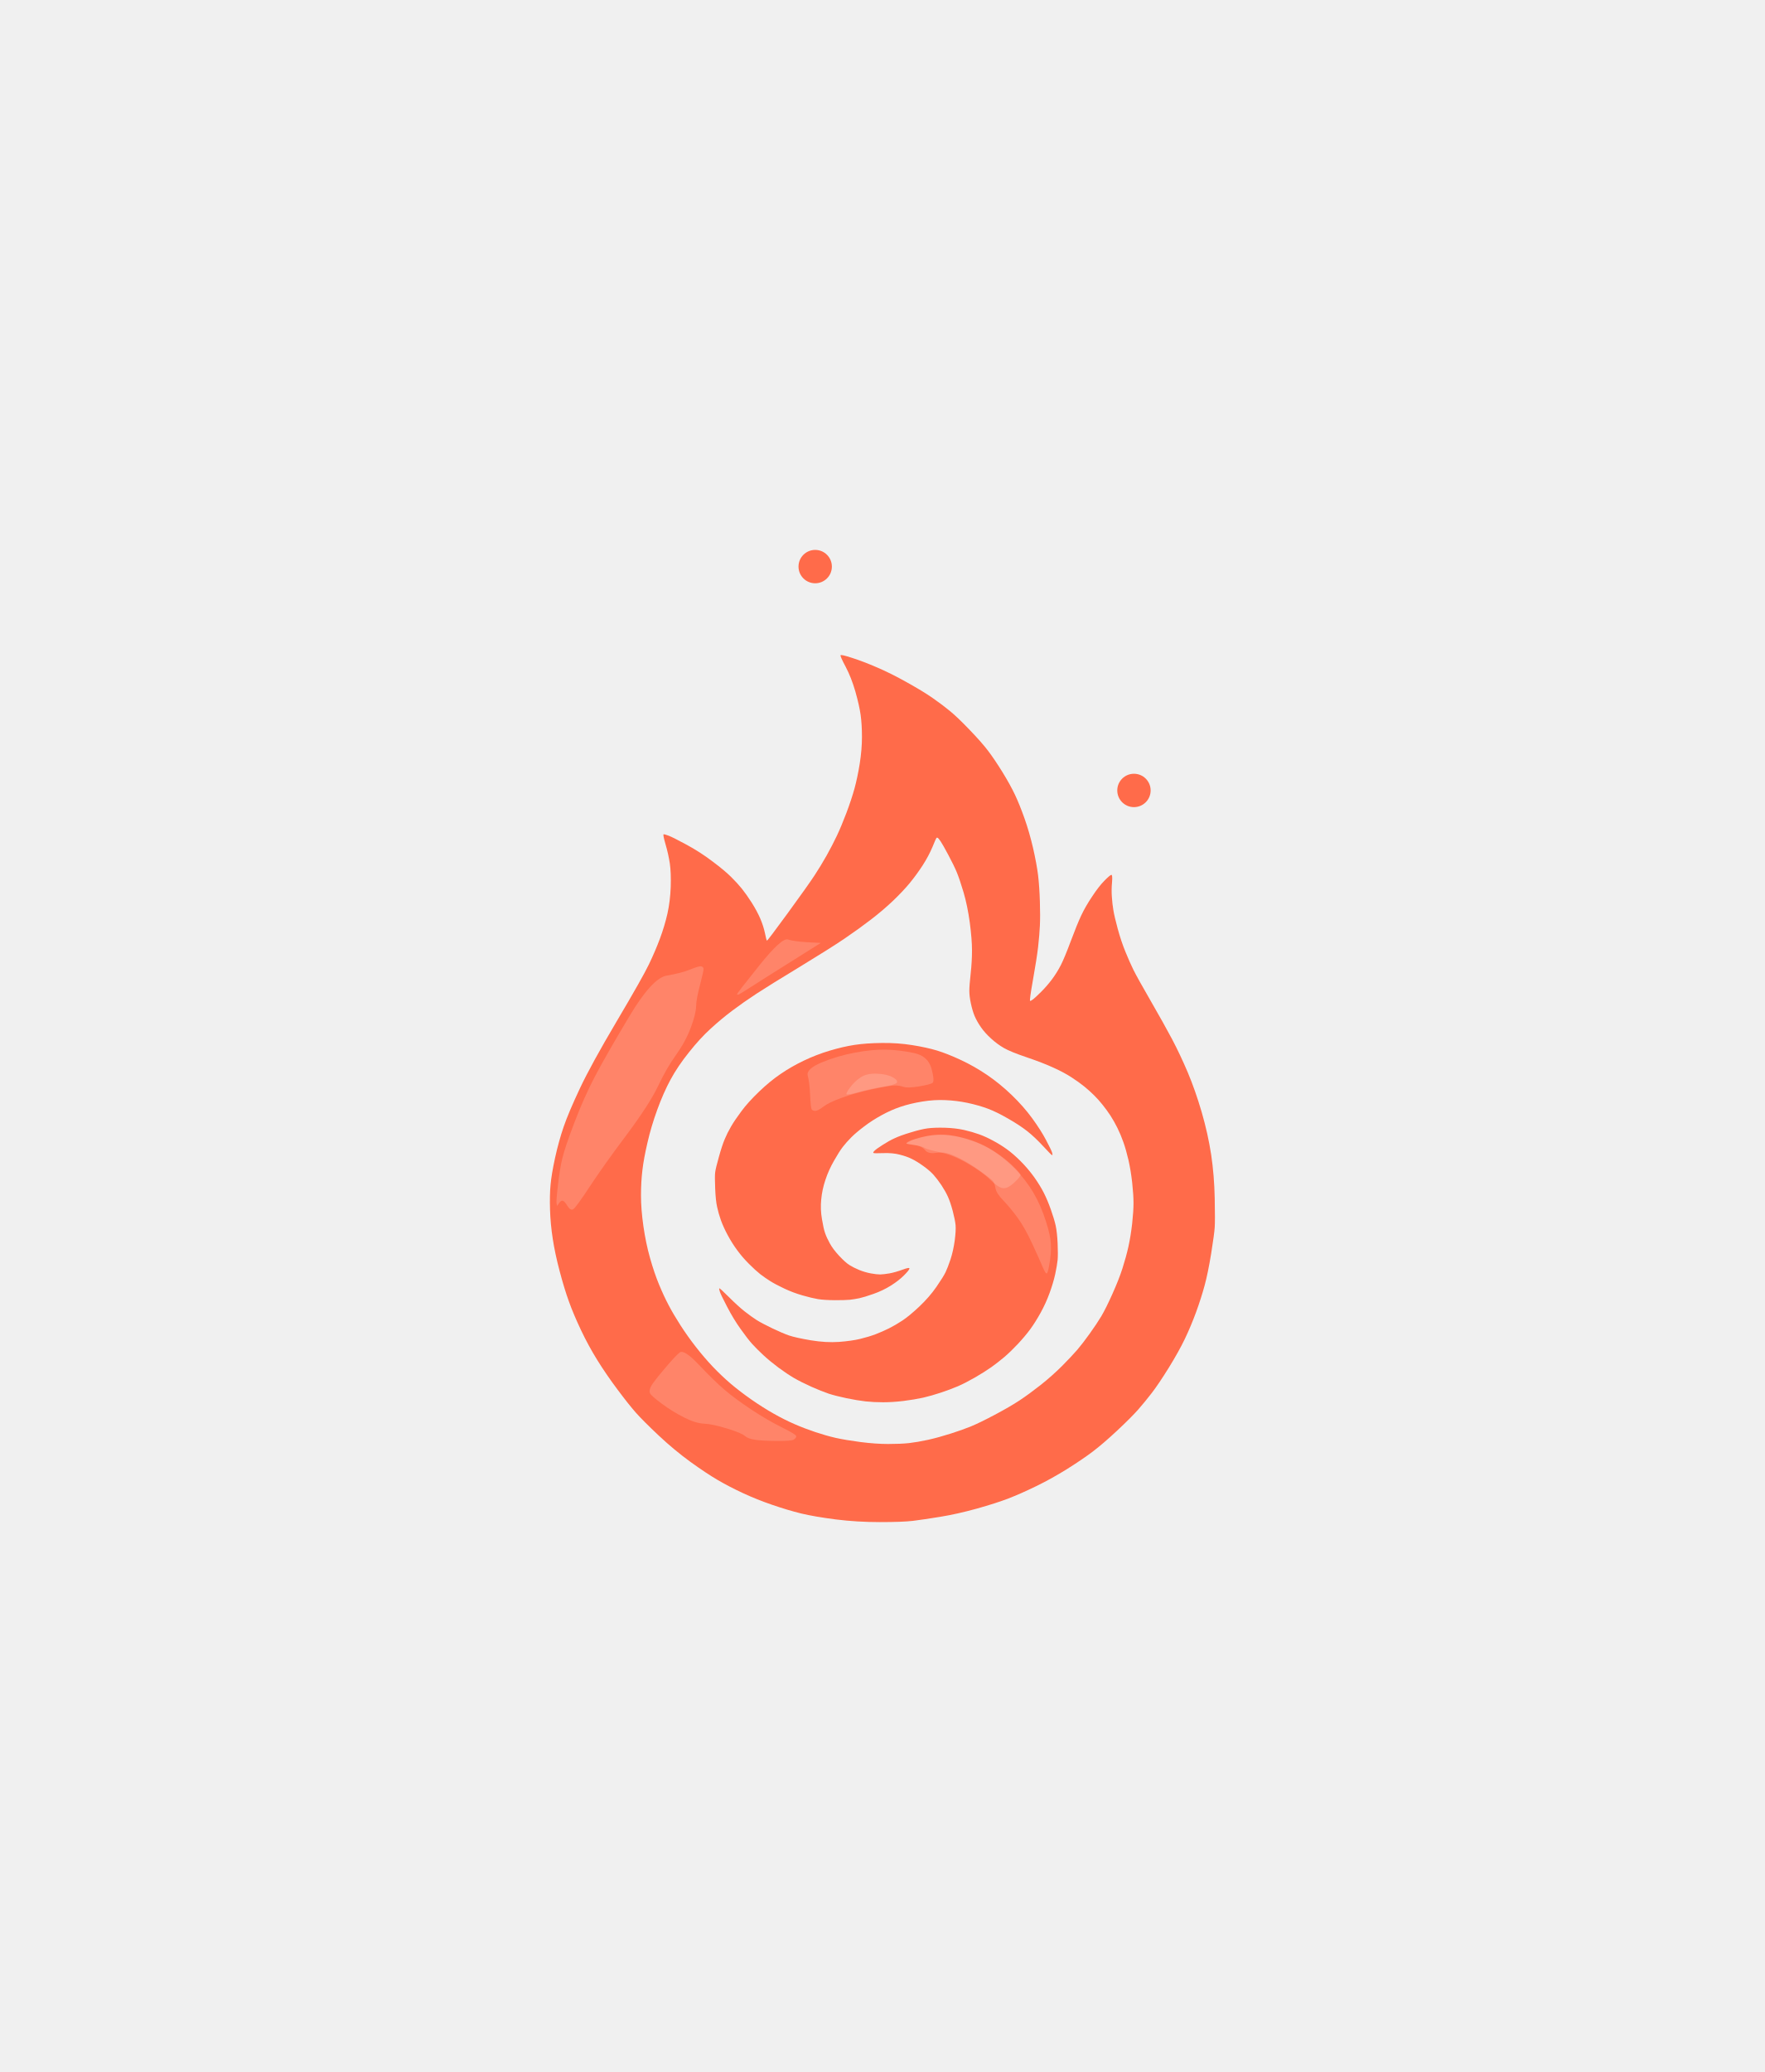
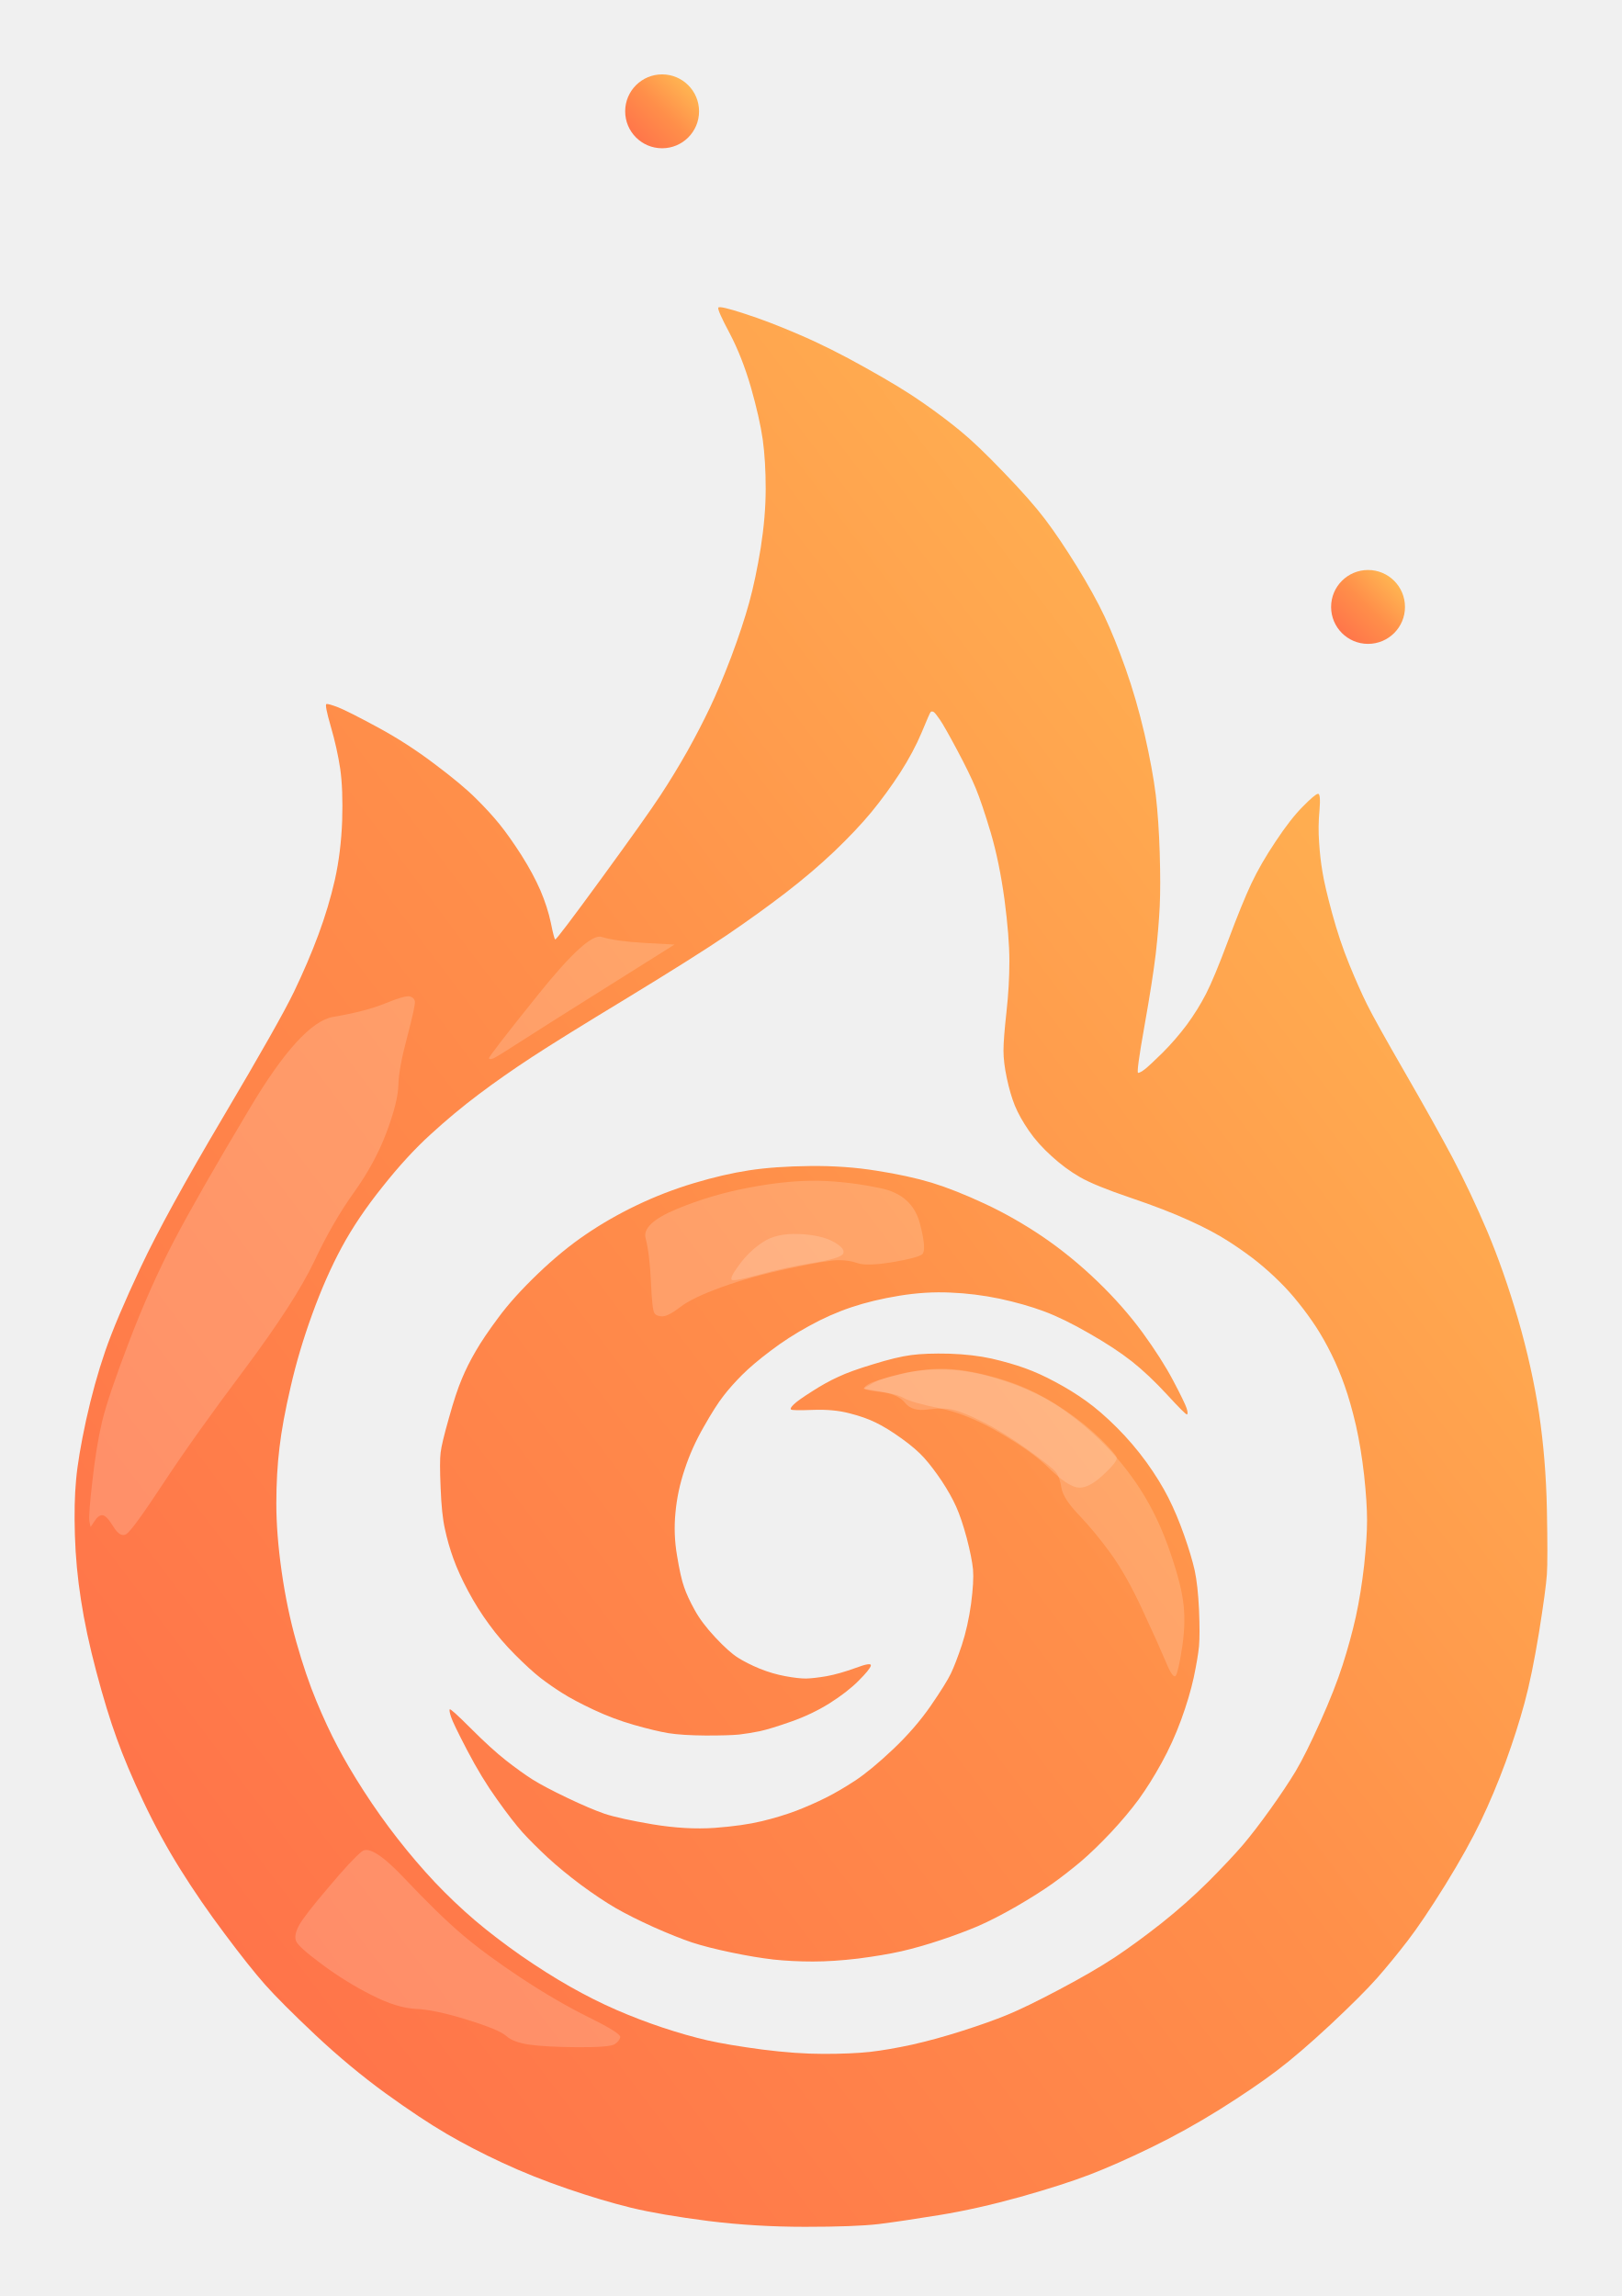
- <svg xmlns="http://www.w3.org/2000/svg" width="2048" height="2404" viewBox="0 0 2048 2404">
+ <svg xmlns="http://www.w3.org/2000/svg" viewBox="599.04 599.04 849.92 1203.2">
+   <defs>
+     <linearGradient id="mg" x1="0" y1="1" x2="1" y2="0">
+       <stop offset="0" stop-color="#FF6B4A" />
+       <stop offset="0.5" stop-color="#FF8F4A" />
+       <stop offset="1" stop-color="#FFC455" />
+     </linearGradient>
+   </defs>
  <defs />
-   <path transform="translate(575.979 584.055) scale(1.029823)" fill="#FF6B4A" fill-rule="evenodd" d="M401 174.1Q388.5 170 387.9 171.1Q387.3 172.2 393.7 184.2Q400 196.2 404.5 211.7Q408.9 227.2 410.5 238.2Q412 249.2 412 263.2Q412 277.2 409.5 293.2Q406.9 309.2 403.6 321.2Q400.3 333.2 394.5 348.7Q388.6 364.2 383.6 374.7Q378.6 385.2 372.2 396.7Q365.7 408.2 358.5 419.2Q351.3 430.2 328.4 461.6Q305.5 493 304.9 492.6Q304.3 492.2 302.7 484.2Q301 476.2 297.4 467.7Q293.7 459.2 287.7 449.7Q281.6 440.2 276.6 434Q271.5 427.7 264.5 420.8Q257.5 413.8 243.5 403.3Q229.5 392.7 214.5 384.6Q199.5 376.5 194.5 374.5Q189.5 372.6 188.5 372.8Q187.5 373.1 190.7 384.2Q193.9 395.2 195.5 405.7Q197 416.2 196.5 432.2Q195.9 448.2 192.8 462.2Q189.6 476.2 184.4 490.2Q179.2 504.2 172 519.2Q164.8 534.2 135.8 583.2Q106.8 632.2 94.1 659.2Q81.4 686.2 75.9 702.2Q70.4 718.2 66.2 737.2Q62.1 756.2 61.1 767.7Q60 779.2 60.5 795.7Q61 812.2 63.6 828.7Q66.1 845.2 71.4 865.2Q76.7 885.2 81.8 899.2Q86.8 913.2 95.3 931.2Q103.8 949.2 114.1 965.7Q124.4 982.2 136.8 998.7Q149.1 1015.2 157.3 1024.5Q165.5 1033.7 183 1050.2Q200.5 1066.6 218.5 1079.7Q236.5 1092.7 249.5 1100.3Q262.5 1107.9 278 1115.1Q293.5 1122.3 311 1128.3Q328.5 1134.3 343.5 1138Q358.5 1141.6 382.5 1144.7Q406.5 1147.7 432 1147.7Q457.5 1147.7 469.5 1146.3Q481.5 1144.8 500.5 1141.7Q519.5 1138.6 541.5 1132.5Q563.5 1126.3 577 1121.1Q590.5 1115.9 608 1107.4Q625.5 1098.9 643 1088Q660.5 1077 672 1068.3Q683.5 1059.6 699.5 1044.7Q715.5 1029.7 723.2 1021Q730.9 1012.2 738.6 1002.2Q746.3 992.2 757.8 973.7Q769.2 955.2 775.9 941.2Q782.6 927.2 788.5 911.2Q794.3 895.2 798.1 881.2Q801.9 867.2 805.5 845.2Q809 823.2 809.5 815.7Q810 808.2 809.5 782.7Q809 757.2 805.5 733.7Q801.9 710.2 794.8 685.7Q787.6 661.2 779.2 641.2Q770.7 621.2 761.5 603.7Q752.2 586.2 737.2 560.2Q722.2 534.2 718 525.7Q713.8 517.2 708.9 505.2Q704 493.2 700.2 479.2Q696.4 465.2 695.3 458.2Q694.1 451.2 693.6 443.2Q693 435.2 693.8 426.8Q694.5 418.3 693 418.5Q691.5 418.7 685.3 425Q679.1 431.2 671.5 442.7Q663.8 454.2 659.1 464.2Q654.4 474.2 647.3 493.2Q640.2 512.2 636.1 520.2Q632 528.2 626.3 536Q620.5 543.7 614 550.2Q607.5 556.6 605 558.6Q602.5 560.5 601.5 560.5Q600.5 560.4 604.7 536.8Q608.9 513.2 610.5 499.7Q612 486.2 612.5 475.7Q613 465.2 612.5 448.7Q612 432.2 610.5 419.2Q608.9 406.2 604.8 388.2Q600.6 370.2 595.1 354.7Q589.6 339.2 584.4 328.2Q579.2 317.2 570.3 302.7Q561.3 288.2 554.1 278.7Q546.9 269.2 533.2 255Q519.5 240.7 511 233.8Q502.5 226.8 492 219.5Q481.5 212.1 463 201.8Q444.5 191.4 429 184.8Q413.5 178.1 401 174.1ZM491.4 387.2Q495.5 377.2 496 376.8Q496.5 376.4 497.4 376.8Q498.2 377.2 500.6 380.7Q503 384.2 509.4 396.2Q515.8 408.2 518.9 415.7Q522 423.2 526.5 438.2Q530.9 453.2 533.5 472.2Q536 491.2 536 503.7Q536 516.2 534.5 529.7Q533 543.2 533 549.2Q533 555.2 534.7 563.2Q536.4 571.2 538.8 577.2Q541.3 583.2 545.9 589.9Q550.5 596.6 557.5 602.9Q564.5 609.3 572 613.6Q579.5 617.9 597.5 624Q615.5 630.1 627.5 635.6Q639.5 641 648.1 646.6Q656.7 652.2 662.6 657Q668.5 661.8 673.5 666.8Q678.5 671.7 683.1 677.5Q687.7 683.2 692 689.7Q696.2 696.2 699.9 703.7Q703.6 711.2 706.6 719.7Q709.6 728.2 712.3 739.7Q714.9 751.2 716.5 765.2Q718 779.2 718 788.2Q718 797.2 716.5 811.2Q714.9 825.2 712.3 837.2Q709.6 849.2 705.6 861.7Q701.6 874.2 694.2 890.7Q686.8 907.2 681.7 915.8Q676.5 924.4 668.7 935.3Q660.9 946.2 654.7 953.5Q648.5 960.7 637.3 972Q626 983.2 613.4 993.2Q600.7 1003.2 589.6 1010.6Q578.5 1017.9 561.5 1026.9Q544.5 1035.9 535 1039.8Q525.5 1043.7 512 1048Q498.5 1052.3 486.5 1055Q474.5 1057.6 465 1058.7Q455.5 1059.7 441.5 1059.7Q427.5 1059.7 410.3 1057.5Q393 1055.2 382.3 1052.8Q371.5 1050.3 359.5 1046.3Q347.5 1042.3 336 1037.3Q324.5 1032.3 312.5 1025.5Q300.5 1018.7 287.5 1009.7Q274.5 1000.6 264 991.7Q253.5 982.7 243.8 972.5Q234.1 962.2 224.8 950.3Q215.5 938.4 207.4 925.8Q199.3 913.2 194.1 903.2Q188.8 893.2 183.4 880.2Q178 867.2 173.2 850.2Q168.4 833.2 165.7 814.2Q163 795.2 163 779.7Q163 764.2 164.6 751.2Q166.1 738.2 170.3 720.2Q174.4 702.2 181.3 683.2Q188.2 664.2 196.3 649.2Q204.4 634.2 217 618.5Q229.5 602.7 241.5 591.8Q253.5 580.8 266 571.4Q278.5 562 293 552.5Q307.5 543 341.5 522.4Q375.5 501.7 392.1 490.5Q408.7 479.2 422.1 468.9Q435.5 458.6 446.8 447.9Q458 437.2 465.8 427.8Q473.5 418.4 480.4 407.8Q487.2 397.2 491.4 387.2ZM434.5 607.9Q416.5 608.1 403.5 610.1Q390.5 612.1 375.5 616.6Q360.5 621.1 346.5 627.8Q332.5 634.5 320.5 642.7Q308.5 650.8 296 662.8Q283.5 674.8 276 685Q268.4 695.2 264.4 702.2Q260.3 709.2 257.4 716.2Q254.4 723.2 250.8 736.2Q247.1 749.2 246.6 753.7Q246 758.2 246.6 771.7Q247.1 785.2 248.8 792.7Q250.4 800.2 253.1 807.7Q255.8 815.2 260.6 824.2Q265.4 833.2 271.3 841.2Q277.1 849.2 284.6 856.7Q292.1 864.2 297.3 868.3Q302.5 872.3 308.5 876.1Q314.5 879.9 324.5 884.6Q334.5 889.3 345 892.3Q355.5 895.3 362.5 896.5Q369.5 897.6 381.5 897.7Q393.5 897.7 398.5 897.2Q403.5 896.6 409 895.5Q414.5 894.3 425 890.6Q435.5 886.9 444.5 881.3Q453.5 875.6 459.2 869.9Q464.9 864.2 465.5 862.2Q466 860.2 457.8 863.3Q449.5 866.3 443 867.5Q436.5 868.6 432.5 868.7Q428.5 868.7 422 867.5Q415.5 866.3 409 863.7Q402.5 861 397.9 858.1Q393.3 855.2 386.3 847.7Q379.3 840.2 375.8 833.7Q372.2 827.2 370.5 822.2Q368.7 817.2 366.9 806.2Q365 795.2 366.1 784.2Q367.1 773.2 370.8 762.2Q374.4 751.2 380.5 740.6Q386.5 730 390.5 724.9Q394.5 719.7 400 714.2Q405.5 708.7 414.4 702Q423.3 695.2 433.9 689.4Q444.5 683.5 455.5 679.8Q466.5 676.1 480 673.9Q493.5 671.7 506 672.3Q518.5 672.8 531 675.4Q543.5 678.1 553.5 681.8Q563.5 685.5 576.5 693Q589.5 700.4 598.3 707.3Q607 714.2 616.3 724.3Q625.5 734.3 626.3 734.3Q627.1 734.2 626.2 731.2Q625.2 728.2 619.4 717.2Q613.6 706.2 603.8 692.7Q593.9 679.2 580.7 666.5Q567.5 653.8 553 643.9Q538.5 634.1 523.5 627.1Q508.5 620.1 496.5 616.4Q484.5 612.8 468.5 610.3Q452.5 607.7 434.5 607.9ZM505.5 703.4Q493.5 703.1 486 704.1Q478.5 705.1 466.9 708.7Q455.2 712.2 448.9 715.2Q442.5 718.1 435.4 722.7Q428.3 727.2 426.3 729.2Q424.2 731.2 424.9 731.8Q425.5 732.4 436 732Q446.5 731.6 454.5 733.7Q462.5 735.7 468.1 738.5Q473.7 741.2 481.1 746.5Q488.5 751.8 492.7 756.5Q496.9 761.2 501.6 768.2Q506.2 775.2 508.9 781.2Q511.6 787.2 514.3 797.2Q516.9 807.2 517.5 813.2Q518 819.2 516.5 830.7Q514.9 842.2 511.8 851.7Q508.6 861.2 506.2 866.2Q503.8 871.2 495.9 882.7Q487.9 894.2 476.8 904.7Q465.7 915.2 457.6 920.6Q449.5 925.9 442.5 929.4Q435.5 932.9 427.5 936Q419.5 939 410 941.3Q400.5 943.6 386 944.7Q371.5 945.7 354.5 942.9Q337.5 940 330 937.5Q322.5 934.9 311 929.4Q299.5 923.9 293.4 920.1Q287.3 916.2 279.9 910.4Q272.5 904.6 262 894.1Q251.5 883.6 251.2 884.4Q250.9 885.2 251.9 888.2Q252.8 891.2 260.1 905.2Q267.4 919.2 275.3 930.2Q283.1 941.2 288.3 947Q293.5 952.7 301 959.7Q308.5 966.6 318 973.7Q327.5 980.7 335.5 985.4Q343.5 990 355 995.2Q366.5 1000.3 374.5 1003Q382.5 1005.6 394.5 1008.1Q406.5 1010.6 416 1011.7Q425.5 1012.7 436 1012.7Q446.5 1012.7 459 1011.2Q471.5 1009.6 481 1007.5Q490.5 1005.3 501 1001.8Q511.5 998.3 520 994.7Q528.5 991 539.5 984.7Q550.5 978.3 558 973Q565.5 967.6 572.5 961.7Q579.5 955.7 587.7 947Q595.9 938.2 601.8 930.2Q607.6 922.2 613.4 911.7Q619.2 901.2 623.4 889.7Q627.6 878.2 629.8 868.2Q631.9 858.2 632.5 852.2Q633 846.2 632.5 833.7Q631.9 821.2 630.3 813.7Q628.6 806.2 624.9 795.7Q621.2 785.2 616.9 776.7Q612.6 768.2 605.8 758.7Q598.9 749.2 590.7 741Q582.5 732.8 575.1 727.5Q567.7 722.2 559.6 717.9Q551.5 713.5 544 710.8Q536.5 708.1 527 705.9Q517.5 703.8 505.5 703.4Z" />
-   <path transform="translate(575.979 584.055) scale(1.029823)" data-sub="spark" fill="#FF6B4A" fill-rule="evenodd" d="M737.3 323.4C737.3 333.783 728.883 342.2 718.5 342.2C708.117 342.2 699.7 333.783 699.7 323.4C699.7 313.017 708.117 304.6 718.5 304.6C728.883 304.6 737.3 313.017 737.3 323.4Z" />
-   <path transform="translate(575.979 584.055) scale(1.029823)" data-sub="spark" fill="#FF6B4A" fill-rule="evenodd" d="M378.1 71.2C378.1 81.583 369.683 90 359.3 90C348.917 90 340.5 81.583 340.5 71.2C340.5 60.817 348.917 52.4 359.3 52.4C369.683 52.4 378.1 60.817 378.1 71.2Z" />
+   <path transform="translate(575.979 584.055) scale(1.029823)" fill="url(#mg)" fill-rule="evenodd" d="M401 174.1Q388.5 170 387.9 171.1Q387.3 172.2 393.7 184.2Q400 196.2 404.5 211.7Q408.9 227.2 410.5 238.2Q412 249.2 412 263.2Q412 277.2 409.5 293.2Q406.9 309.2 403.6 321.2Q400.3 333.2 394.5 348.7Q388.6 364.2 383.6 374.7Q378.6 385.2 372.2 396.7Q365.7 408.2 358.5 419.2Q351.3 430.2 328.4 461.6Q305.5 493 304.9 492.6Q304.3 492.2 302.7 484.2Q301 476.2 297.4 467.7Q293.7 459.2 287.7 449.7Q281.6 440.2 276.6 434Q271.5 427.7 264.5 420.8Q257.5 413.8 243.5 403.3Q229.5 392.7 214.5 384.6Q199.5 376.5 194.5 374.5Q189.5 372.6 188.5 372.8Q187.5 373.1 190.7 384.2Q193.9 395.2 195.5 405.7Q197 416.2 196.5 432.2Q195.9 448.2 192.8 462.2Q189.6 476.2 184.4 490.2Q179.2 504.2 172 519.2Q164.8 534.2 135.8 583.2Q106.8 632.2 94.1 659.2Q81.4 686.2 75.9 702.2Q70.4 718.2 66.2 737.2Q62.1 756.2 61.1 767.7Q60 779.2 60.5 795.7Q61 812.2 63.6 828.7Q66.1 845.2 71.4 865.2Q76.7 885.2 81.8 899.2Q86.8 913.2 95.3 931.2Q103.8 949.2 114.1 965.7Q124.4 982.2 136.8 998.7Q149.1 1015.2 157.3 1024.5Q165.5 1033.7 183 1050.2Q200.5 1066.6 218.5 1079.7Q236.5 1092.7 249.5 1100.3Q262.5 1107.9 278 1115.1Q293.5 1122.3 311 1128.3Q328.5 1134.3 343.5 1138Q358.5 1141.6 382.5 1144.7Q406.5 1147.7 432 1147.7Q457.5 1147.7 469.5 1146.3Q481.5 1144.8 500.5 1141.7Q519.5 1138.6 541.5 1132.5Q563.5 1126.3 577 1121.1Q590.5 1115.9 608 1107.4Q625.5 1098.9 643 1088Q660.5 1077 672 1068.3Q683.5 1059.6 699.5 1044.7Q715.5 1029.7 723.2 1021Q730.9 1012.2 738.6 1002.2Q746.3 992.2 757.8 973.7Q769.2 955.2 775.9 941.2Q782.6 927.2 788.5 911.2Q794.3 895.2 798.1 881.2Q801.9 867.2 805.5 845.2Q809 823.2 809.5 815.7Q810 808.2 809.5 782.7Q809 757.2 805.5 733.7Q801.9 710.2 794.8 685.7Q787.6 661.2 779.2 641.2Q770.7 621.2 761.5 603.7Q752.2 586.2 737.2 560.2Q722.2 534.2 718 525.7Q713.8 517.2 708.9 505.2Q704 493.2 700.2 479.2Q696.4 465.2 695.3 458.2Q694.1 451.2 693.6 443.2Q693 435.2 693.8 426.8Q694.5 418.3 693 418.5Q691.5 418.7 685.3 425Q679.1 431.2 671.5 442.7Q663.8 454.2 659.1 464.2Q654.4 474.2 647.3 493.2Q640.2 512.2 636.1 520.2Q632 528.2 626.3 536Q620.5 543.7 614 550.2Q607.5 556.6 605 558.6Q602.5 560.5 601.5 560.5Q600.5 560.4 604.7 536.8Q608.9 513.2 610.5 499.7Q612 486.2 612.5 475.7Q613 465.2 612.5 448.7Q612 432.2 610.5 419.2Q608.9 406.2 604.8 388.2Q600.6 370.2 595.1 354.7Q589.6 339.2 584.4 328.2Q579.2 317.2 570.3 302.7Q561.3 288.2 554.1 278.7Q546.9 269.2 533.2 255Q519.5 240.7 511 233.8Q502.5 226.8 492 219.5Q481.5 212.1 463 201.8Q444.5 191.4 429 184.8Q413.5 178.1 401 174.1ZM491.4 387.2Q495.5 377.2 496 376.8Q496.5 376.4 497.4 376.8Q498.2 377.2 500.6 380.7Q503 384.2 509.4 396.2Q515.8 408.2 518.9 415.7Q522 423.2 526.5 438.2Q530.9 453.2 533.5 472.2Q536 491.2 536 503.7Q536 516.2 534.5 529.7Q533 543.2 533 549.2Q533 555.2 534.7 563.2Q536.4 571.2 538.8 577.2Q541.3 583.2 545.9 589.9Q550.5 596.6 557.5 602.9Q564.5 609.3 572 613.6Q579.5 617.9 597.5 624Q615.5 630.1 627.5 635.6Q639.5 641 648.1 646.6Q656.7 652.2 662.6 657Q668.5 661.8 673.5 666.8Q678.5 671.7 683.1 677.5Q687.7 683.2 692 689.7Q696.2 696.2 699.9 703.7Q703.6 711.2 706.6 719.7Q709.6 728.2 712.3 739.7Q714.9 751.2 716.5 765.2Q718 779.2 718 788.2Q718 797.2 716.5 811.2Q714.9 825.2 712.3 837.2Q709.6 849.2 705.6 861.7Q701.6 874.2 694.2 890.7Q686.8 907.2 681.7 915.8Q676.5 924.4 668.7 935.3Q660.9 946.2 654.7 953.5Q648.5 960.7 637.3 972Q626 983.2 613.4 993.2Q600.7 1003.2 589.6 1010.6Q578.5 1017.9 561.5 1026.9Q544.5 1035.9 535 1039.8Q525.5 1043.7 512 1048Q498.5 1052.3 486.5 1055Q474.5 1057.6 465 1058.7Q455.5 1059.7 441.5 1059.7Q427.5 1059.7 410.3 1057.5Q393 1055.2 382.3 1052.8Q371.5 1050.3 359.5 1046.3Q347.5 1042.3 336 1037.3Q324.5 1032.3 312.5 1025.5Q300.5 1018.7 287.5 1009.7Q274.5 1000.6 264 991.7Q253.5 982.7 243.8 972.5Q234.1 962.2 224.8 950.3Q215.5 938.4 207.4 925.8Q199.3 913.2 194.1 903.2Q188.8 893.2 183.4 880.2Q178 867.2 173.2 850.2Q168.4 833.2 165.7 814.2Q163 795.2 163 779.7Q163 764.2 164.6 751.2Q166.1 738.2 170.3 720.2Q174.4 702.2 181.3 683.2Q188.2 664.2 196.3 649.2Q204.4 634.2 217 618.5Q229.5 602.7 241.5 591.8Q253.5 580.8 266 571.4Q278.5 562 293 552.5Q307.5 543 341.5 522.4Q375.5 501.7 392.1 490.5Q408.7 479.2 422.1 468.9Q435.5 458.6 446.8 447.9Q458 437.2 465.8 427.8Q473.5 418.4 480.4 407.8Q487.2 397.2 491.4 387.2ZM434.5 607.9Q416.5 608.1 403.5 610.1Q390.5 612.1 375.5 616.6Q360.5 621.1 346.5 627.8Q332.5 634.5 320.5 642.7Q308.5 650.8 296 662.8Q283.5 674.8 276 685Q268.4 695.2 264.4 702.2Q260.3 709.2 257.4 716.2Q254.4 723.2 250.8 736.2Q247.1 749.2 246.6 753.7Q246 758.2 246.6 771.7Q247.1 785.2 248.8 792.7Q250.4 800.2 253.1 807.7Q255.8 815.2 260.6 824.2Q265.4 833.2 271.3 841.2Q277.1 849.2 284.6 856.7Q292.1 864.2 297.3 868.3Q302.5 872.3 308.5 876.1Q314.5 879.9 324.5 884.6Q334.5 889.3 345 892.3Q355.5 895.3 362.5 896.5Q369.5 897.6 381.5 897.7Q393.5 897.7 398.5 897.2Q403.5 896.6 409 895.5Q414.5 894.3 425 890.6Q435.5 886.9 444.5 881.3Q453.5 875.6 459.2 869.9Q464.9 864.2 465.5 862.2Q466 860.2 457.8 863.3Q449.5 866.3 443 867.5Q436.5 868.6 432.5 868.7Q428.5 868.7 422 867.5Q415.5 866.3 409 863.7Q402.5 861 397.9 858.1Q393.3 855.2 386.3 847.7Q379.3 840.2 375.8 833.7Q372.2 827.2 370.5 822.2Q368.7 817.2 366.9 806.2Q365 795.2 366.1 784.2Q367.1 773.2 370.8 762.2Q374.4 751.2 380.5 740.6Q386.5 730 390.5 724.9Q394.5 719.7 400 714.2Q405.5 708.7 414.4 702Q423.3 695.2 433.9 689.4Q444.5 683.5 455.5 679.8Q466.5 676.1 480 673.9Q493.5 671.7 506 672.3Q518.5 672.8 531 675.4Q543.5 678.1 553.5 681.8Q563.5 685.5 576.5 693Q589.5 700.4 598.3 707.3Q607 714.2 616.3 724.3Q625.5 734.3 626.3 734.3Q627.1 734.2 626.2 731.2Q625.2 728.2 619.4 717.2Q613.6 706.2 603.8 692.7Q593.9 679.2 580.7 666.5Q567.5 653.8 553 643.9Q538.5 634.1 523.5 627.1Q508.5 620.1 496.5 616.4Q484.5 612.8 468.5 610.3Q452.5 607.7 434.5 607.9ZM505.5 703.4Q493.5 703.1 486 704.1Q478.5 705.1 466.9 708.7Q455.2 712.2 448.9 715.2Q442.5 718.1 435.4 722.7Q428.3 727.2 426.3 729.2Q424.2 731.2 424.9 731.8Q425.5 732.4 436 732Q446.5 731.6 454.5 733.7Q462.5 735.7 468.1 738.5Q473.7 741.2 481.1 746.5Q488.5 751.8 492.7 756.5Q496.9 761.2 501.6 768.2Q506.2 775.2 508.9 781.2Q511.6 787.2 514.3 797.2Q516.9 807.2 517.5 813.2Q518 819.2 516.5 830.7Q514.9 842.2 511.8 851.7Q508.6 861.2 506.2 866.2Q503.8 871.2 495.9 882.7Q487.9 894.2 476.8 904.7Q465.7 915.2 457.6 920.6Q449.5 925.9 442.5 929.4Q435.5 932.9 427.5 936Q419.5 939 410 941.3Q400.5 943.6 386 944.7Q371.5 945.7 354.5 942.9Q337.5 940 330 937.5Q322.5 934.9 311 929.4Q299.5 923.9 293.4 920.1Q287.3 916.2 279.9 910.4Q272.5 904.6 262 894.1Q251.5 883.6 251.2 884.4Q250.9 885.2 251.9 888.2Q252.8 891.2 260.1 905.2Q267.4 919.2 275.3 930.2Q283.1 941.2 288.3 947Q293.5 952.7 301 959.7Q308.5 966.6 318 973.7Q327.5 980.7 335.5 985.4Q343.5 990 355 995.2Q366.5 1000.3 374.5 1003Q382.5 1005.6 394.5 1008.1Q406.5 1010.6 416 1011.7Q425.5 1012.7 436 1012.7Q446.5 1012.7 459 1011.2Q471.5 1009.6 481 1007.5Q490.5 1005.3 501 1001.8Q511.5 998.3 520 994.7Q528.5 991 539.5 984.7Q550.5 978.3 558 973Q565.5 967.6 572.5 961.7Q579.5 955.7 587.7 947Q595.9 938.2 601.8 930.2Q607.6 922.2 613.4 911.7Q619.2 901.2 623.4 889.7Q627.6 878.2 629.8 868.2Q631.9 858.2 632.5 852.2Q633 846.2 632.5 833.7Q631.9 821.2 630.3 813.7Q628.6 806.2 624.9 795.7Q621.2 785.2 616.9 776.7Q612.6 768.2 605.8 758.7Q598.9 749.2 590.7 741Q582.5 732.8 575.1 727.5Q567.7 722.2 559.6 717.9Q551.5 713.5 544 710.8Q536.5 708.1 527 705.9Q517.5 703.8 505.5 703.4Z" />
+   <path transform="translate(575.979 584.055) scale(1.029823)" data-sub="spark" fill="url(#mg)" fill-rule="evenodd" d="M737.3 323.4C737.3 333.783 728.883 342.2 718.5 342.2C708.117 342.2 699.7 333.783 699.7 323.4C699.7 313.017 708.117 304.6 718.5 304.6C728.883 304.6 737.3 313.017 737.3 323.4Z" />
+   <path transform="translate(575.979 584.055) scale(1.029823)" data-sub="spark" fill="url(#mg)" fill-rule="evenodd" d="M378.1 71.2C378.1 81.583 369.683 90 359.3 90C348.917 90 340.5 81.583 340.5 71.2C340.5 60.817 348.917 52.4 359.3 52.4C369.683 52.4 378.1 60.817 378.1 71.2Z" />
  <path transform="translate(575.979 584.055) scale(1.029823)" data-sub="band-light" fill="#FFFFFF" fill-opacity="0.17" fill-rule="evenodd" d="M328.5 491.3Q321.5 489.1 296.2 520.7Q270.9 552.2 271.2 553.1Q271.5 553.9 273.5 553.1Q275.5 552.2 287.1 544.7Q298.7 537.2 332.2 516.2L365.6 495.2L350.6 494.4Q335.5 493.5 328.5 491.3ZM230.9 521.6Q228.5 521 218.5 525.1Q208.5 529.2 192 532Q175.5 534.7 149.2 579Q122.8 623.2 110.8 646.2Q98.8 669.2 88.1 697.2Q77.4 725.2 74.4 737.7Q71.4 750.2 69.4 768.2Q67.3 786.2 67.9 788.9L68.5 791.6L70.5 788.6Q72.5 785.5 74.5 785.6Q76.5 785.6 80 791.3Q83.5 797.1 86.7 795.2Q89.8 793.2 105.6 769.2Q121.4 745.2 147 711.1Q172.5 676.9 182.2 656.6Q191.8 636.2 202.6 621.2Q213.3 606.2 219.1 590.7Q224.9 575.2 225.1 566.7Q225.3 558.2 229.6 542.2Q233.8 526.2 233.5 524.2Q233.2 522.2 230.9 521.6ZM228.5 970.7Q211.5 952.6 206.5 956.7Q201.5 960.7 189.5 975Q177.4 989.2 174.6 994.2Q171.9 999.2 173 1002.2Q174.1 1005.2 186.3 1014.2Q198.4 1023.2 211.5 1029.8Q224.5 1036.4 234 1036.8Q243.5 1037.2 260 1042.3Q276.5 1047.4 280 1050.6Q283.5 1053.8 291.8 1055Q300.1 1056.2 316.3 1056.3Q332.5 1056.4 335.1 1054.8Q337.6 1053.2 338 1051.2Q338.4 1049.2 322 1041.1Q305.5 1032.9 287.6 1021.1Q269.6 1009.2 257.6 999Q245.5 988.7 228.5 970.7Z" />
  <path transform="translate(575.979 584.055) scale(1.029823)" data-sub="band-light" fill="#FFFFFF" fill-opacity="0.17" fill-rule="evenodd" d="M429 642.5Q417.5 642 410.6 646.6Q403.6 651.2 398.5 658.2Q393.3 665.2 394.9 665.9Q396.5 666.5 409 663.1Q421.5 659.6 435.5 657.3Q449.5 655.1 451.3 652.7Q453 650.2 446.8 646.6Q440.5 643 429 642.5ZM501 711.1Q491.5 711.1 479.5 714.1Q467.5 717.1 464.7 718.7Q461.9 720.2 462.2 721.1Q462.5 722 470.5 722.9Q478.5 723.8 482.5 726.1Q486.5 728.3 500.5 731.2Q514.5 734 531 743.6Q547.5 753.1 556.2 761.7Q564.9 770.2 570.2 771.4Q575.5 772.6 583.4 765.4Q591.2 758.2 590.6 756.2Q589.9 754.2 582.3 746.7Q574.6 739.2 564.6 732.4Q554.5 725.5 545 721.3Q535.5 717 523 714Q510.5 711 501 711.1Z" />
  <path transform="translate(575.979 584.055) scale(1.029823)" data-sub="band-light" fill="#FFFFFF" fill-opacity="0.17" fill-rule="evenodd" d="M439 615.4Q423.5 615.1 404 618.8Q384.5 622.4 366.7 629.8Q348.9 637.2 350.9 644.7Q352.9 652.2 353.6 666.7Q354.2 681.2 355.4 682.8Q356.5 684.4 359.5 684.4Q362.5 684.3 368.5 679.7Q374.5 675 389.4 669.6Q404.2 664.2 423.9 660Q443.5 655.8 449 655.8Q454.5 655.8 459 657.4Q463.5 658.9 476 656.9Q488.5 654.8 491.4 653Q494.2 651.2 490.4 636.9Q486.5 622.5 470.5 619.2Q454.5 615.8 439 615.4ZM504 711.5Q491.5 711.1 481 713.6Q470.5 716 466.1 718.6L461.6 721.2L470.6 722.7Q479.5 724.1 483 728.5Q486.5 732.9 494.5 731.8Q502.5 730.7 507.6 732Q512.7 733.2 522.7 738.2Q532.7 743.2 545.3 752.2Q557.8 761.2 559.7 763.7Q561.6 766.2 562.5 771.7Q563.4 777.2 571.5 785.6Q579.5 794 587.6 805.1Q595.6 816.2 603.7 833.7Q611.8 851.2 615.6 860.2Q619.3 869.2 620.7 867.2Q622 865.2 624 852.2Q625.9 839.2 624.3 828.7Q622.8 818.2 616.5 800.7Q610.1 783.2 600.5 769.2Q590.9 755.2 578.8 744.2Q566.6 733.2 555.6 726.9Q544.5 720.6 530.5 716.3Q516.5 711.9 504 711.5Z" />
</svg>
